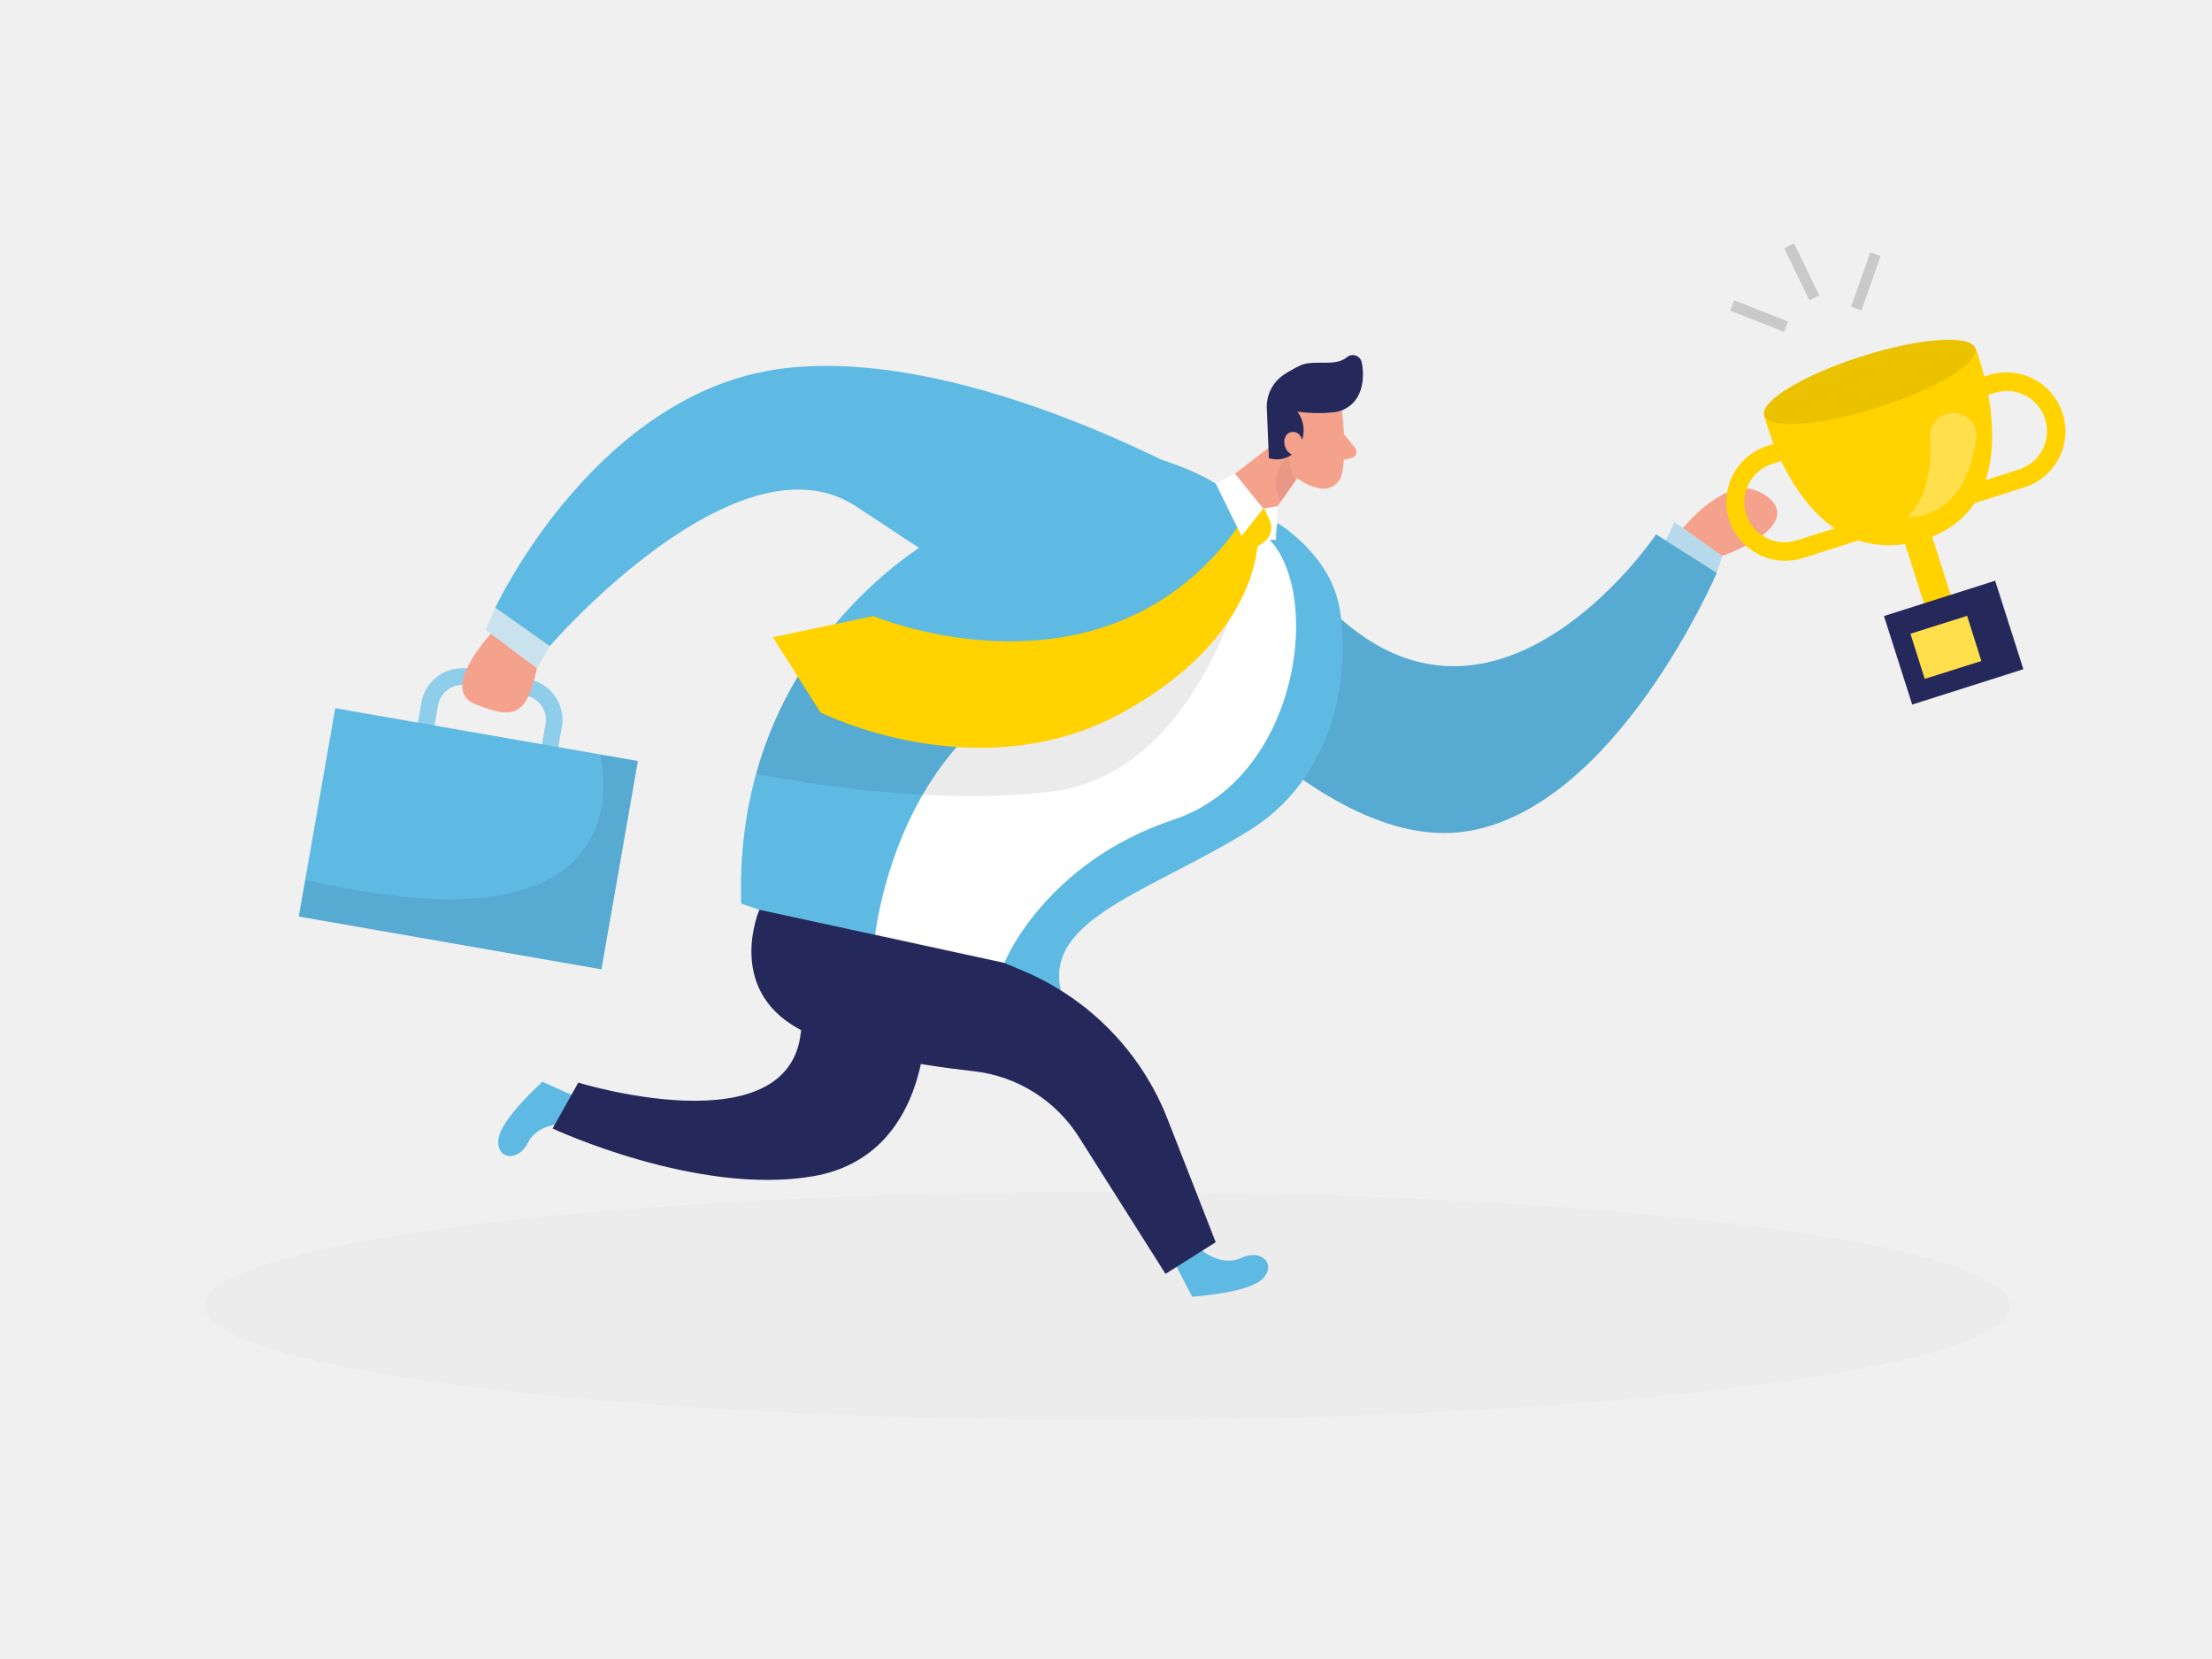
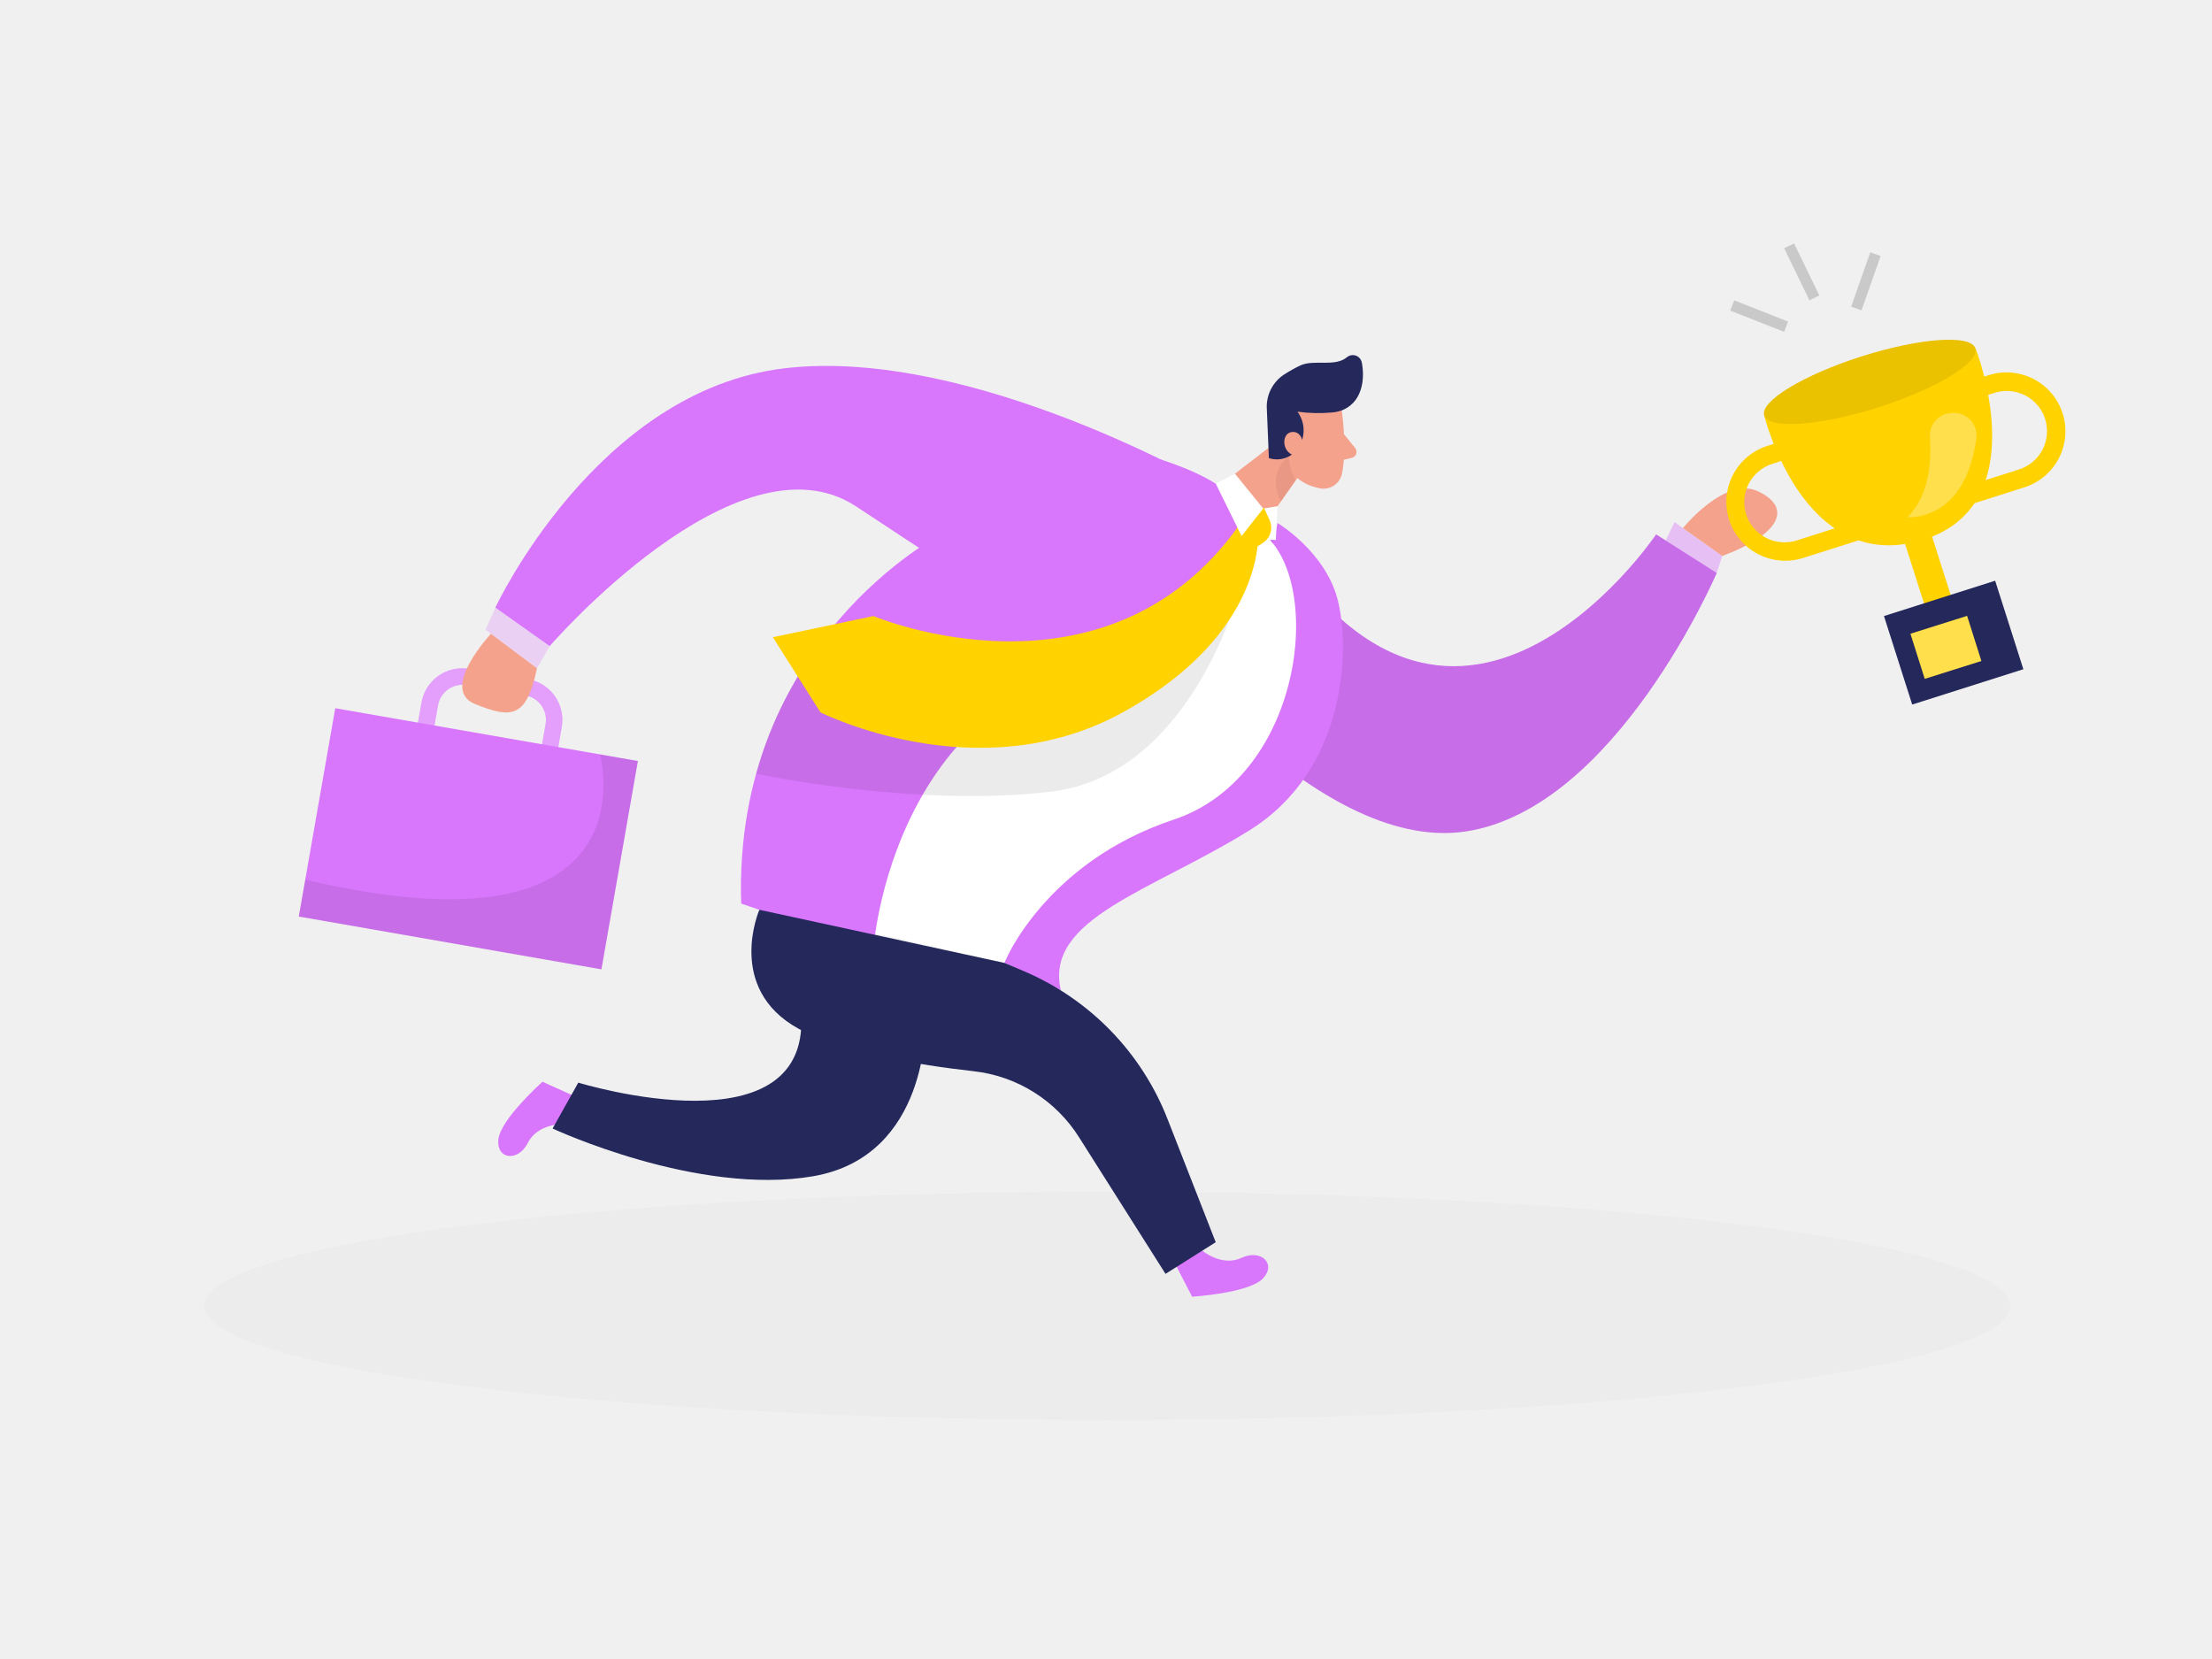
<svg xmlns="http://www.w3.org/2000/svg" width="288" height="216" viewBox="0 0 288 216" fill="none">
-   <path d="M149.022 81.419C149.022 81.419 171.143 111.131 190.752 108.265C210.362 105.399 223.52 74.591 223.52 74.591L215.628 69.576C215.628 69.576 187.524 111.353 162.77 64.561L149.022 81.419Z" fill="#5EB9E3" />
+   <path d="M149.022 81.419C149.022 81.419 171.143 111.131 190.752 108.265C210.362 105.399 223.52 74.591 223.52 74.591L215.628 69.576C215.628 69.576 187.524 111.353 162.77 64.561L149.022 81.419Z" fill="#D876FC" />
  <path opacity="0.08" d="M149.022 81.419C149.022 81.419 171.143 111.131 190.752 108.265C210.362 105.399 223.52 74.591 223.52 74.591L215.628 69.576C215.628 69.576 187.524 111.353 162.77 64.561L149.022 81.419Z" fill="black" />
-   <path d="M166.335 68.1C166.335 68.1 172.527 71.789 174.156 78.059C175.785 84.328 175.44 100.212 162.612 108.15C149.783 116.089 135.964 119.614 138.116 128.928L130.762 125.346L139.91 105.643L160.789 93.85L166.335 68.1Z" fill="#5EB9E3" />
+   <path d="M166.336 68.1C166.336 68.1 172.528 71.789 174.157 78.059C175.785 84.328 175.441 100.212 162.612 108.15C149.783 116.089 135.964 119.614 138.117 128.928L130.762 125.346L139.91 105.643L160.79 93.85L166.336 68.1Z" fill="#D876FC" />
  <path opacity="0.45" d="M144.158 184.87C209.082 184.87 261.713 178.224 261.713 170.025C261.713 161.826 209.082 155.18 144.158 155.18C79.234 155.18 26.602 161.826 26.602 170.025C26.602 178.224 79.234 184.87 144.158 184.87Z" fill="#E6E6E6" />
-   <path d="M156.52 162.824C156.52 162.824 159.067 164.974 161.643 163.77C164.219 162.566 166.249 164.594 164.398 166.485C162.547 168.377 155.214 168.828 155.214 168.828L153.141 164.823L156.52 162.824Z" fill="#5EB9E3" />
-   <path d="M73.348 146.36C73.348 146.36 70.019 146.245 68.741 148.781C67.464 151.318 64.616 150.981 64.888 148.351C65.161 145.722 70.628 140.843 70.628 140.843L74.74 142.698L73.348 146.36Z" fill="#5EB9E3" />
-   <path d="M174.694 53.427C174.694 53.427 175.412 58.306 174.737 61.602C174.679 61.925 174.557 62.233 174.377 62.508C174.198 62.783 173.966 63.019 173.694 63.204C173.422 63.388 173.116 63.516 172.793 63.58C172.471 63.645 172.139 63.644 171.817 63.579C170.16 63.235 168.014 62.275 167.326 59.71L165.618 55.497C165.365 54.618 165.392 53.683 165.696 52.82C165.999 51.958 166.564 51.211 167.311 50.683C169.973 48.533 174.422 50.439 174.694 53.427Z" fill="#F4A28C" />
+   <path d="M156.521 162.824C156.521 162.824 159.068 164.974 161.643 163.77C164.219 162.566 166.25 164.594 164.399 166.485C162.548 168.377 155.215 168.828 155.215 168.828L153.141 164.823L156.521 162.824Z" fill="#D876FC" />
+   <path d="M73.348 146.36C73.348 146.36 70.019 146.245 68.741 148.781C67.464 151.318 64.616 150.981 64.888 148.351C65.161 145.722 70.628 140.843 70.628 140.843L74.74 142.698L73.348 146.36Z" fill="#D876FC" />
+   <path d="M174.695 53.427C174.695 53.427 175.412 58.306 174.738 61.602C174.679 61.925 174.557 62.233 174.378 62.508C174.199 62.783 173.966 63.019 173.694 63.204C173.422 63.388 173.116 63.516 172.794 63.58C172.472 63.645 172.14 63.644 171.818 63.579C170.16 63.235 168.015 62.275 167.326 59.71L165.618 55.497C165.366 54.618 165.393 53.683 165.696 52.82C165.999 51.958 166.564 51.211 167.312 50.683C169.974 48.533 174.422 50.439 174.695 53.427Z" fill="#F4A28C" />
  <path d="M169.012 55.353L156.212 65.191L162.146 71.847L168.904 62.26L169.012 55.353Z" fill="#F4A28C" />
  <path d="M173.482 53.699C171.965 53.842 170.436 53.809 168.926 53.599C169.403 54.243 169.68 55.012 169.723 55.812C169.766 56.612 169.574 57.407 169.17 58.098C168.792 58.775 168.191 59.3 167.468 59.582C166.745 59.864 165.947 59.887 165.209 59.646L164.944 53.327C164.876 52.424 165.053 51.52 165.457 50.711C165.861 49.901 166.477 49.215 167.24 48.727C167.903 48.304 168.59 47.921 169.299 47.58C171.079 46.757 173.812 47.824 175.376 46.506C175.535 46.376 175.724 46.288 175.925 46.253C176.127 46.217 176.335 46.234 176.528 46.301C176.721 46.369 176.894 46.486 177.029 46.639C177.164 46.793 177.257 46.979 177.299 47.179C177.687 49.085 177.507 52.123 174.967 53.319C174.497 53.528 173.995 53.656 173.482 53.699Z" fill="#24285B" />
-   <path d="M169.693 57.919C169.693 57.919 169.55 56.027 168.136 56.257C166.723 56.486 166.909 59.208 168.854 59.359L169.693 57.919Z" fill="#F4A28C" />
-   <path d="M174.974 56.522L176.445 58.341C176.529 58.444 176.585 58.567 176.608 58.697C176.632 58.828 176.622 58.962 176.58 59.088C176.538 59.214 176.465 59.327 176.367 59.417C176.269 59.507 176.151 59.57 176.022 59.602L174.156 60.054L174.974 56.522Z" fill="#F4A28C" />
+   <path d="M169.694 57.919C169.694 57.919 169.55 56.027 168.137 56.257C166.723 56.486 166.91 59.208 168.854 59.359L169.694 57.919Z" fill="#F4A28C" />
+   <path d="M174.975 56.522L176.446 58.341C176.529 58.444 176.585 58.567 176.609 58.697C176.633 58.828 176.623 58.962 176.581 59.088C176.538 59.214 176.465 59.327 176.367 59.417C176.27 59.507 176.151 59.57 176.022 59.602L174.157 60.054L174.975 56.522Z" fill="#F4A28C" />
  <path opacity="0.31" d="M168.71 62.533C168.135 61.602 167.825 60.532 167.814 59.438C167.814 59.438 164.822 61.329 166.773 65.277L168.71 62.533Z" fill="#CE8172" />
  <path d="M164.033 69.167C164.033 69.167 160.66 62.425 147.028 62.361C133.395 62.296 100.01 80.108 102.306 118.897L130.762 125.345C130.762 125.345 136.021 112.299 152.804 106.717C170.031 100.971 172.506 74.849 164.033 69.167Z" fill="white" />
-   <path d="M158.286 63.579C158.286 63.579 126.716 45.079 102.192 47.945C77.667 50.811 64.494 79.112 64.494 79.112L71.569 84.127C71.569 84.127 95.964 55.877 111.39 65.886C126.816 75.895 153.514 96.429 158.286 63.579Z" fill="#5EB9E3" />
-   <path d="M122.69 69.461C122.69 69.461 95.425 83.432 96.502 117.643L113.722 123.554C113.722 123.554 116.054 88.626 148.52 85.223C148.52 85.223 160.531 78.632 161.651 67.784C161.651 67.784 163.279 63.758 151.053 59.803L122.69 69.461Z" fill="#5EB9E3" />
-   <path d="M164.47 66.215L163.803 70.292H166.113L166.336 65.907L164.47 66.215Z" fill="white" />
+   <path d="M158.285 63.579C158.285 63.579 126.715 45.079 102.191 47.945C77.667 50.811 64.494 79.112 64.494 79.112L71.568 84.127C71.568 84.127 95.963 55.877 111.389 65.886C126.816 75.895 153.514 96.429 158.285 63.579Z" fill="#D876FC" />
+   <path d="M122.69 69.461C122.69 69.461 95.425 83.432 96.501 117.643L113.721 123.554C113.721 123.554 116.053 88.626 148.52 85.223C148.52 85.223 160.531 78.632 161.65 67.784C161.65 67.784 163.279 63.758 151.053 59.803L122.69 69.461Z" fill="#D876FC" />
+   <path d="M164.47 66.215L163.803 70.292H166.114L166.336 65.907L164.47 66.215Z" fill="white" />
  <path opacity="0.08" d="M160.998 77.908C160.998 77.908 154.705 100.9 136.94 103.056C119.175 105.213 98.453 100.728 98.453 100.728C99.637 96.271 101.461 92.009 103.87 88.075C107.924 81.412 126.895 87.831 126.895 87.831L160.998 77.908Z" fill="black" />
-   <path d="M161.766 66.172C161.766 66.172 160.036 70.686 161.766 71.396C162.641 71.761 163.724 71.209 164.578 70.579C165.008 70.255 165.314 69.794 165.444 69.272C165.575 68.751 165.522 68.201 165.296 67.713L164.578 66.137L161.766 66.172Z" fill="#FFD200" />
+   <path d="M161.765 66.172C161.765 66.172 160.036 70.686 161.765 71.396C162.64 71.761 163.724 71.209 164.578 70.579C165.008 70.255 165.313 69.794 165.444 69.272C165.574 68.751 165.522 68.201 165.295 67.713L164.578 66.137L161.765 66.172Z" fill="#FFD200" />
  <path d="M163.803 69.168C163.803 69.168 165.023 82.358 146.188 92.747C127.354 103.136 106.819 92.747 106.819 92.747L100.627 82.967L113.721 80.209C113.721 80.209 143.921 92.954 161.378 68.322L163.803 69.168Z" fill="#FFD200" />
-   <path d="M98.87 118.453C98.87 118.453 94.414 128.684 103.978 133.943C109.618 137.038 119.569 138.665 126.795 139.474C129.578 139.789 132.254 140.725 134.625 142.213C136.996 143.702 139.001 145.704 140.492 148.072L151.749 165.855L158.286 161.735L152.022 145.722C150.35 141.436 147.839 137.526 144.636 134.22C141.433 130.915 137.602 128.28 133.367 126.47L130.791 125.374L98.87 118.453Z" fill="#24285B" />
-   <path d="M120.494 133.077C120.494 133.077 120.975 150.516 105.908 153.138C90.84 155.76 71.948 146.933 71.948 146.933L75.292 140.958C75.292 140.958 106.388 150.516 104.236 131.171L120.494 133.077Z" fill="#24285B" />
-   <path d="M158.285 62.962L160.789 61.673L164.47 66.215L161.65 69.798L158.285 62.962Z" fill="white" />
-   <path opacity="0.26" d="M64.494 79.134L63.217 81.993L69.911 87.008L71.569 84.149L64.494 79.134Z" fill="#5EB9E3" />
-   <path d="M72.3 99.51L70.183 99.144L71.037 94.272C71.181 93.43 70.986 92.565 70.494 91.866C70.002 91.166 69.254 90.69 68.411 90.539L60.77 89.207C59.927 89.059 59.06 89.251 58.359 89.742C57.658 90.232 57.181 90.98 57.032 91.822L56.178 96.694L54.025 96.329L54.879 91.457C55.126 90.053 55.921 88.805 57.088 87.985C58.256 87.166 59.701 86.843 61.107 87.086L68.763 88.426C69.459 88.547 70.125 88.804 70.722 89.182C71.319 89.56 71.835 90.052 72.242 90.63C72.648 91.207 72.936 91.859 73.091 92.548C73.245 93.237 73.261 93.949 73.14 94.645L72.3 99.51Z" fill="#5EB9E3" />
+   <path d="M98.869 118.453C98.869 118.453 94.413 128.684 103.978 133.943C109.617 137.038 119.569 138.665 126.794 139.474C129.577 139.789 132.254 140.725 134.625 142.213C136.996 143.702 139.001 145.704 140.491 148.072L151.749 165.855L158.285 161.735L152.021 145.722C150.35 141.436 147.839 137.526 144.636 134.22C141.432 130.915 137.601 128.28 133.366 126.47L130.791 125.374L98.869 118.453Z" fill="#24285B" />
+   <path d="M120.495 133.077C120.495 133.077 120.976 150.516 105.908 153.138C90.841 155.76 71.949 146.933 71.949 146.933L75.292 140.958C75.292 140.958 106.389 150.516 104.236 131.171L120.495 133.077Z" fill="#24285B" />
+   <path d="M158.286 62.962L160.79 61.673L164.47 66.215L161.651 69.798L158.286 62.962Z" fill="white" />
+   <path opacity="0.26" d="M64.494 79.134L63.217 81.993L69.911 87.008L71.569 84.149L64.494 79.134Z" fill="#D876FC" />
+   <path d="M72.3 99.51L70.183 99.144L71.037 94.272C71.181 93.43 70.986 92.565 70.494 91.866C70.002 91.166 69.254 90.69 68.411 90.539L60.77 89.207C59.927 89.059 59.06 89.251 58.359 89.742C57.658 90.232 57.181 90.98 57.032 91.822L56.178 96.694L54.025 96.329L54.879 91.457C55.126 90.053 55.921 88.805 57.088 87.985C58.256 87.166 59.701 86.843 61.107 87.086L68.763 88.426C69.459 88.547 70.125 88.804 70.722 89.182C71.319 89.56 71.835 90.052 72.242 90.63C72.648 91.207 72.936 91.859 73.091 92.548C73.245 93.237 73.261 93.949 73.14 94.645L72.3 99.51Z" fill="#D876FC" />
  <path opacity="0.3" d="M72.3 99.51L70.183 99.144L71.037 94.272C71.181 93.43 70.986 92.565 70.494 91.866C70.002 91.166 69.254 90.69 68.411 90.539L60.77 89.207C59.927 89.059 59.06 89.251 58.359 89.742C57.658 90.232 57.181 90.98 57.032 91.822L56.178 96.694L54.025 96.329L54.879 91.457C55.126 90.053 55.921 88.805 57.088 87.985C58.256 87.166 59.701 86.843 61.107 87.086L68.763 88.426C69.459 88.547 70.125 88.804 70.722 89.182C71.319 89.56 71.835 90.052 72.242 90.63C72.648 91.207 72.936 91.859 73.091 92.548C73.245 93.237 73.261 93.949 73.14 94.645L72.3 99.51Z" fill="white" />
-   <path d="M63.919 82.516C63.919 82.516 57.118 89.781 61.875 91.679C66.632 93.578 68.54 93.513 69.911 87.008L63.919 82.516Z" fill="#F4A28C" />
-   <path d="M83.053 99.083L43.649 92.209L38.904 119.332L78.308 126.206L83.053 99.083Z" fill="#5EB9E3" />
+   <path d="M63.92 82.516C63.92 82.516 57.118 89.781 61.875 91.679C66.632 93.578 68.541 93.513 69.911 87.008L63.92 82.516Z" fill="#F4A28C" />
+   <path d="M83.053 99.083L43.649 92.209L38.904 119.332L78.308 126.206L83.053 99.083Z" fill="#D876FC" />
  <path opacity="0.08" d="M78.126 98.234C78.126 98.234 85.567 125.389 39.74 114.527L38.894 119.334L78.299 126.213L83.049 99.087L78.126 98.234Z" fill="black" />
-   <path opacity="0.4" d="M216.869 70.385L218.017 67.978L224.238 72.391L223.52 74.591L216.869 70.385Z" fill="#5EB9E3" />
+   <path opacity="0.4" d="M216.869 70.385L218.017 67.978L224.238 72.391L223.52 74.591L216.869 70.385Z" fill="#D876FC" />
  <path d="M219.115 68.759C219.115 68.759 224.597 61.945 228.902 63.973C233.207 66 232.131 69.411 224.238 72.391L219.115 68.759Z" fill="#F4A28C" />
  <path d="M244.505 53.05C252.098 50.636 257.779 47.191 257.194 45.354C256.608 43.518 249.978 43.986 242.385 46.401C234.791 48.815 229.11 52.26 229.696 54.096C230.281 55.932 236.911 55.464 244.505 53.05Z" fill="#FFD200" />
  <path d="M229.698 54.093C229.698 54.093 234.721 74.777 250.039 70.385C265.358 65.993 257.214 45.345 257.214 45.345L229.698 54.093Z" fill="#FFD200" />
  <path opacity="0.08" d="M244.505 53.05C252.098 50.636 257.779 47.191 257.194 45.354C256.608 43.518 249.978 43.986 242.385 46.401C234.791 48.815 229.11 52.26 229.696 54.096C230.281 55.932 236.911 55.464 244.505 53.05Z" fill="black" />
  <path d="M250.532 66.655L247.059 67.759L251.371 81.283L254.844 80.179L250.532 66.655Z" fill="#FFD200" />
  <path d="M259.766 75.608L245.292 80.209L248.966 91.733L263.44 87.132L259.766 75.608Z" fill="#24285B" />
  <path d="M256.113 80.19L248.744 82.514L250.6 88.381L257.968 86.057L256.113 80.19Z" fill="#FFD200" />
  <path opacity="0.3" d="M256.113 80.19L248.744 82.514L250.6 88.381L257.968 86.057L256.113 80.19Z" fill="white" />
-   <path d="M243.015 70.027L234.692 72.671C232.76 73.264 230.672 73.072 228.882 72.136C227.091 71.201 225.743 69.598 225.13 67.675C224.516 65.753 224.687 63.666 225.606 61.869C226.524 60.071 228.116 58.709 230.035 58.077L233.077 57.109L233.795 59.424L230.752 60.391C230.097 60.599 229.488 60.935 228.962 61.378C228.436 61.821 228.003 62.363 227.687 62.974C227.048 64.206 226.926 65.642 227.348 66.964C227.769 68.287 228.7 69.388 229.934 70.026C231.169 70.663 232.607 70.785 233.931 70.364L242.254 67.713L243.015 70.027Z" fill="#FFD200" />
+   <path d="M243.015 70.027L234.692 72.671C232.761 73.264 230.673 73.072 228.882 72.136C227.092 71.201 225.743 69.598 225.13 67.675C224.517 65.753 224.688 63.666 225.606 61.869C226.525 60.071 228.116 58.709 230.035 58.077L233.078 57.109L233.795 59.424L230.753 60.391C230.097 60.599 229.489 60.935 228.963 61.378C228.437 61.821 228.003 62.363 227.687 62.974C227.049 64.206 226.927 65.642 227.348 66.964C227.77 68.287 228.7 69.388 229.935 70.026C231.169 70.663 232.607 70.785 233.931 70.364L242.254 67.713L243.015 70.027Z" fill="#FFD200" />
  <path d="M255.248 66.094L263.571 63.45C265.511 62.834 267.125 61.473 268.059 59.668C268.994 57.863 269.172 55.761 268.555 53.825C267.937 51.888 266.575 50.276 264.767 49.343C262.959 48.41 260.854 48.232 258.915 48.849L255.873 49.816L256.648 52.116L259.69 51.148C260.346 50.94 261.036 50.863 261.722 50.921C262.408 50.979 263.075 51.171 263.686 51.487C264.298 51.803 264.841 52.235 265.285 52.761C265.728 53.286 266.064 53.893 266.273 54.548C266.482 55.203 266.559 55.892 266.501 56.577C266.443 57.262 266.25 57.929 265.934 58.539C265.618 59.149 265.184 59.692 264.658 60.135C264.132 60.578 263.524 60.913 262.868 61.122L254.495 63.787L255.248 66.094Z" fill="#FFD200" />
-   <path opacity="0.3" d="M251.273 56.973C251.467 59.839 251.273 64.445 248.346 67.34C248.346 67.34 255.822 68.056 257.314 57.102C257.379 56.605 257.318 56.1 257.135 55.634C256.952 55.167 256.655 54.755 256.27 54.434C255.885 54.113 255.425 53.894 254.933 53.798C254.44 53.702 253.932 53.732 253.454 53.885H253.347C252.702 54.089 252.145 54.505 251.769 55.066C251.392 55.627 251.217 56.3 251.273 56.973Z" fill="white" />
-   <path d="M225.796 39.108L225.271 40.441L232.287 43.201L232.813 41.868L225.796 39.108Z" fill="#C9C9C9" />
-   <path d="M233.589 31.695L232.298 32.32L235.586 39.097L236.877 38.472L233.589 31.695Z" fill="#C9C9C9" />
+   <path opacity="0.3" d="M251.274 56.973C251.467 59.839 251.274 64.445 248.346 67.34C248.346 67.34 255.823 68.056 257.315 57.102C257.38 56.605 257.318 56.1 257.136 55.634C256.953 55.167 256.655 54.755 256.27 54.434C255.885 54.113 255.425 53.894 254.933 53.798C254.441 53.702 253.932 53.732 253.455 53.885H253.347C252.702 54.089 252.146 54.505 251.769 55.066C251.392 55.627 251.218 56.3 251.274 56.973Z" fill="white" />
+   <path d="M225.796 39.108L225.27 40.441L232.286 43.201L232.812 41.868L225.796 39.108Z" fill="#C9C9C9" />
+   <path d="M233.589 31.695L232.297 32.32L235.585 39.097L236.877 38.472L233.589 31.695Z" fill="#C9C9C9" />
  <path d="M243.507 32.854L241.019 39.933L242.367 40.406L244.856 33.327L243.507 32.854Z" fill="#C9C9C9" />
</svg>
